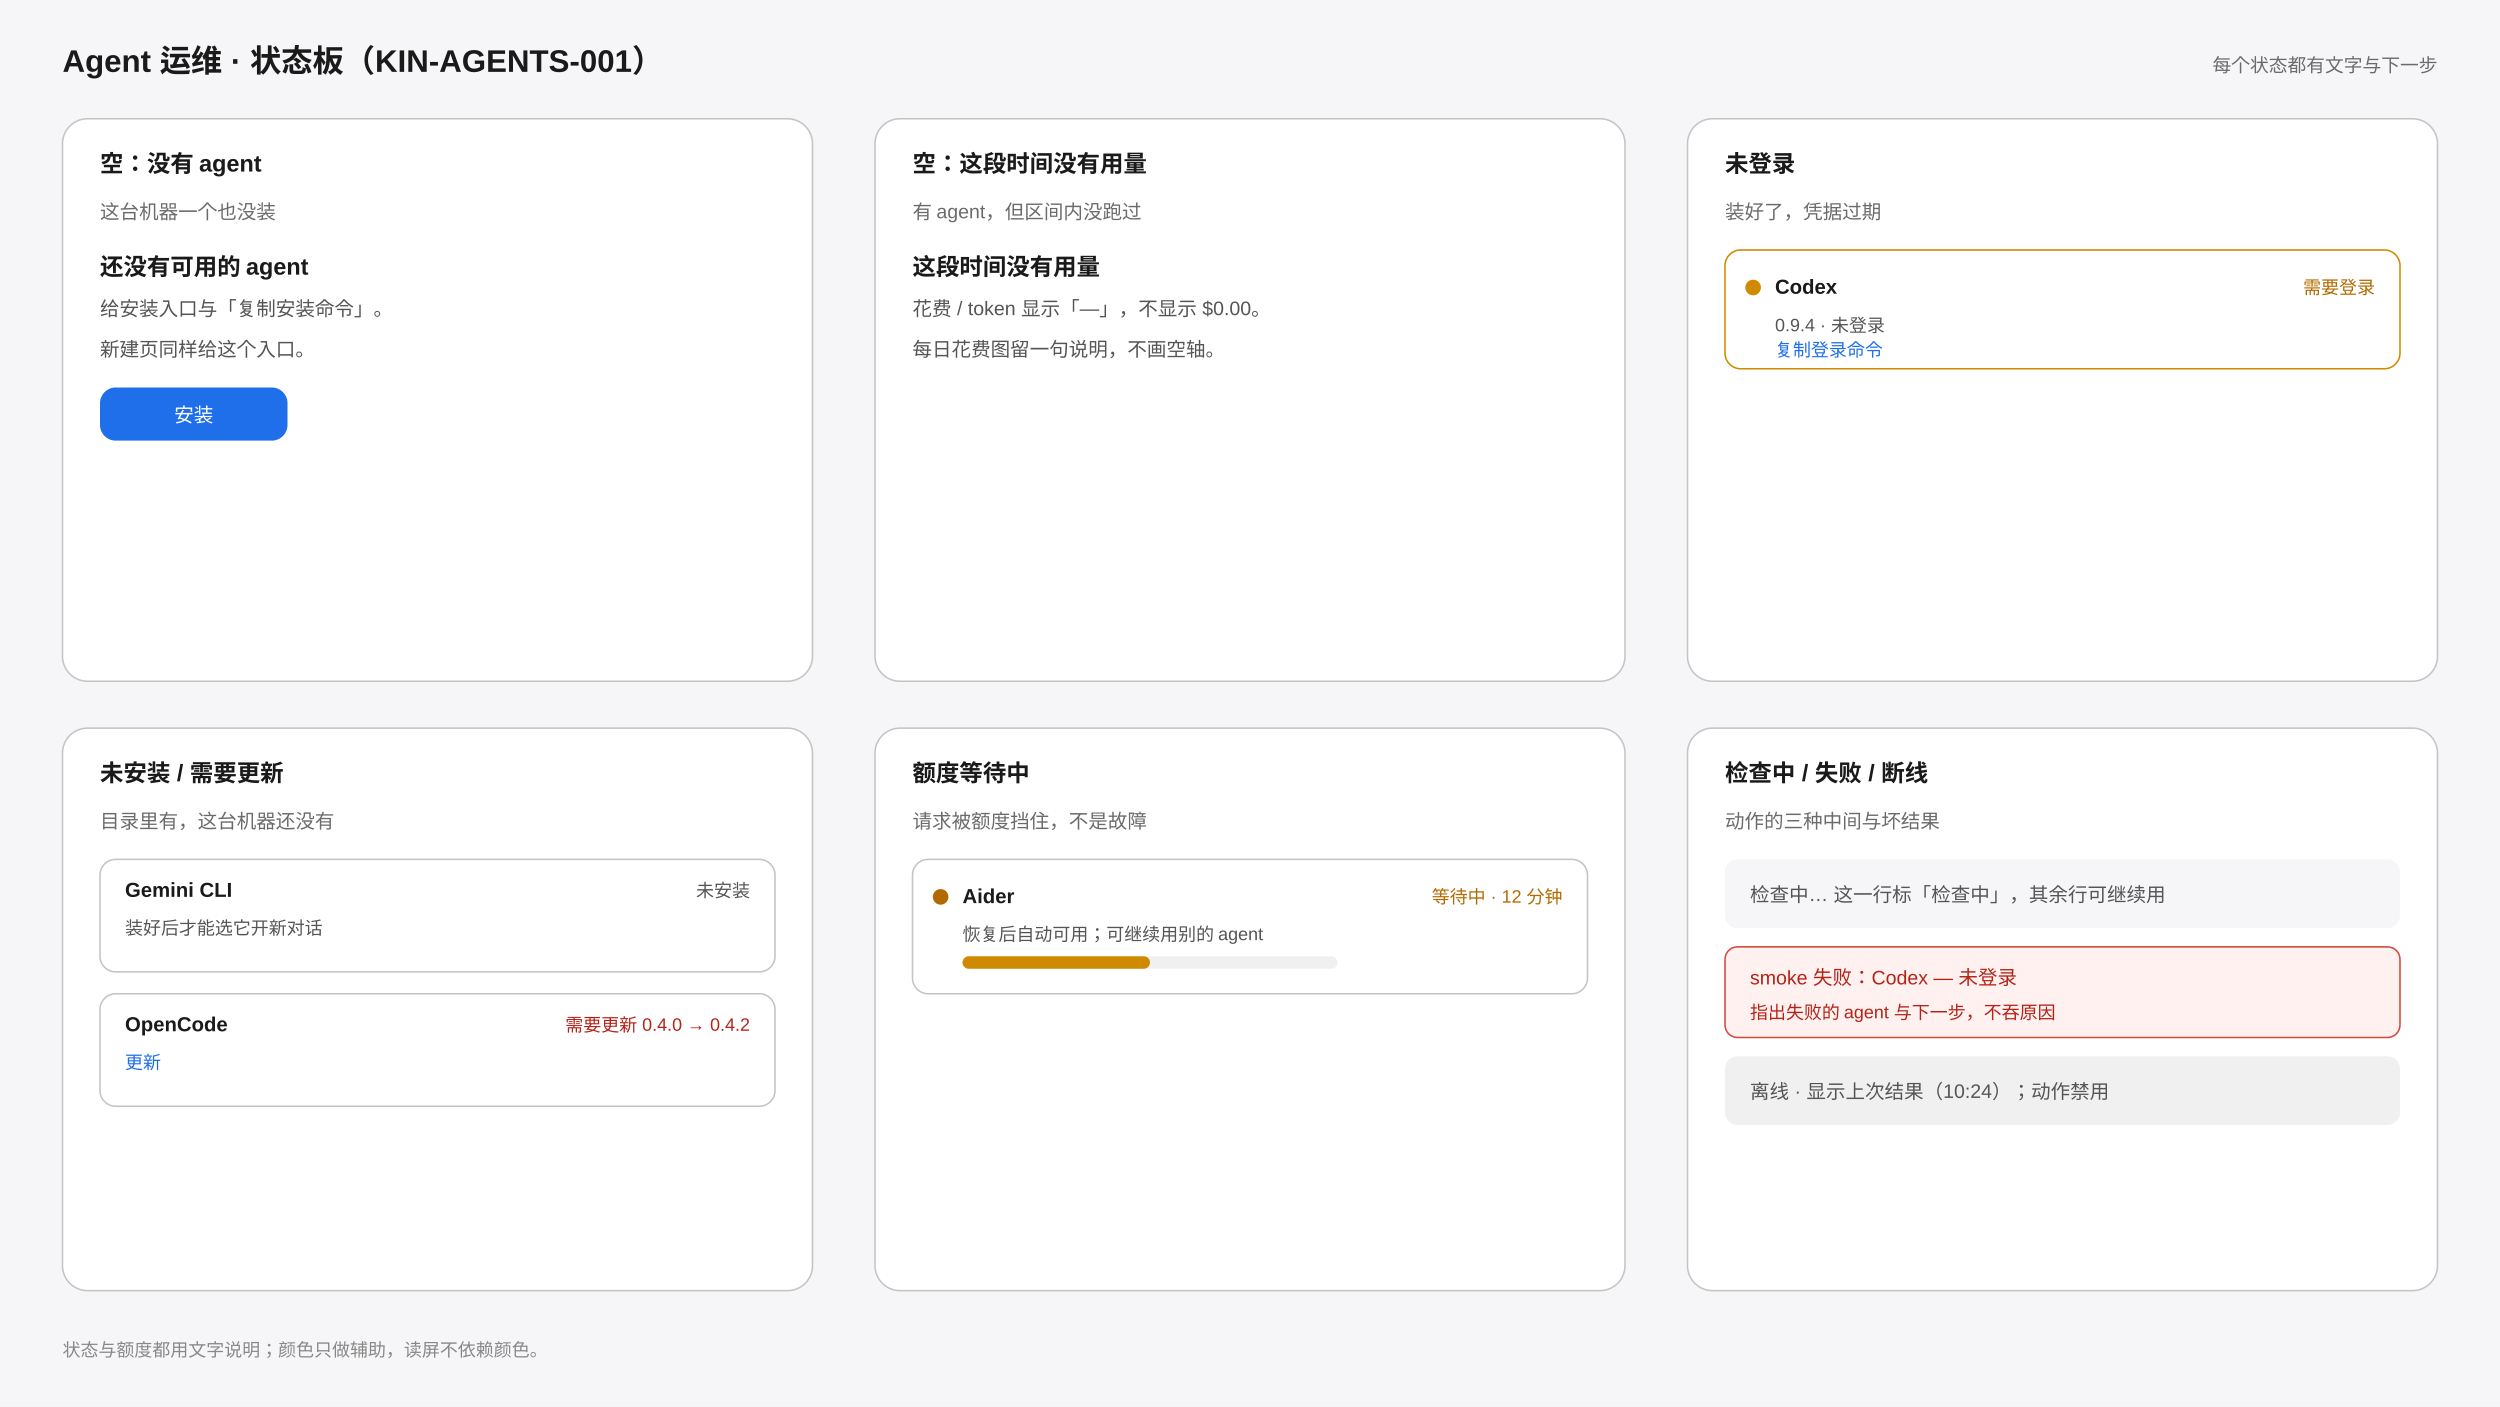
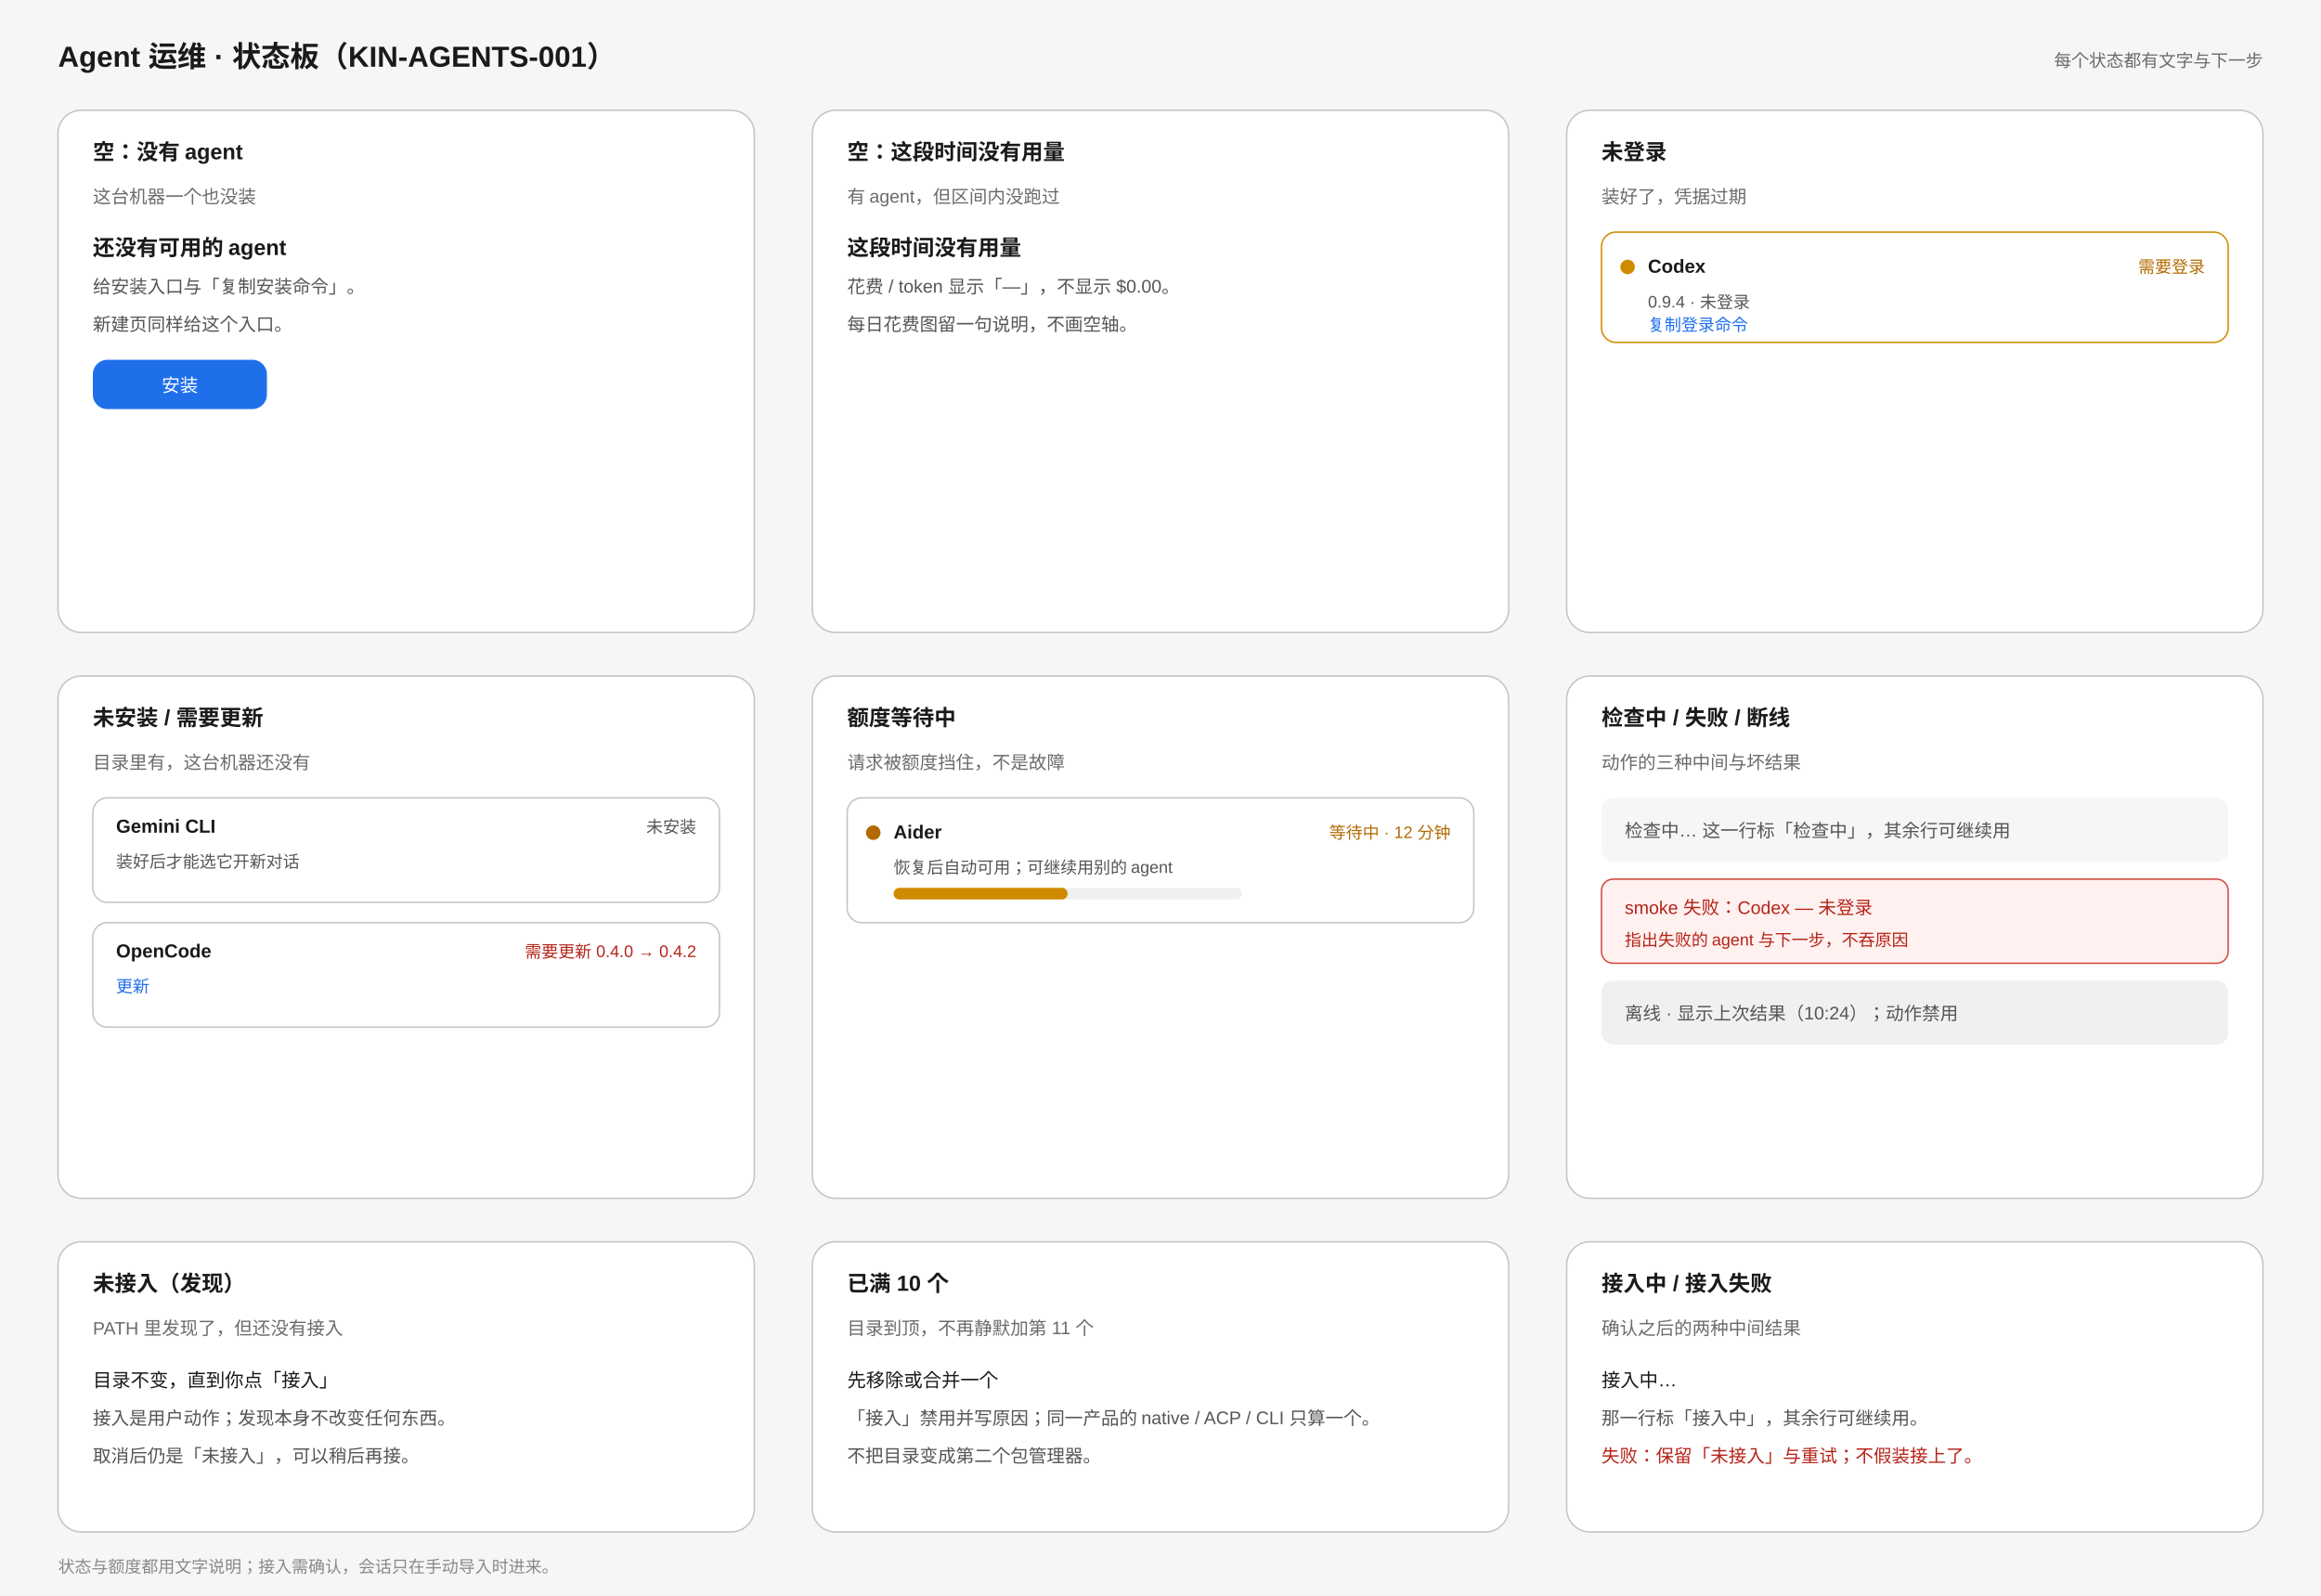
- <svg xmlns="http://www.w3.org/2000/svg" width="1600" height="900" viewBox="0 0 1600 900">
+ <svg xmlns="http://www.w3.org/2000/svg" width="1600" height="1100" viewBox="0 0 1600 1100">
  <g font-family="PingFang SC, Helvetica Neue, Arial, sans-serif">
-     <rect width="1600" height="900" fill="#f6f6f8" />
+     <rect width="1600" height="1100" fill="#f6f6f8" />
    <text x="40" y="46" font-size="20" fill="#1a1a1a" font-weight="600">Agent 运维 · 状态板（KIN-AGENTS-001）</text>
    <text x="1560" y="46" font-size="12" fill="#6b6b6b" text-anchor="end">每个状态都有文字与下一步</text>
    <rect x="40" y="76" width="480" height="360" rx="16" fill="#ffffff" stroke="#c4c4c4" />
    <text x="64" y="110" font-size="15" fill="#1a1a1a" font-weight="600">空：没有 agent</text>
    <text x="64" y="140" font-size="12.5" fill="#6b6b6b">这台机器一个也没装</text>
    <text x="64" y="176" font-size="15" fill="#1a1a1a" font-weight="600">还没有可用的 agent</text>
    <text x="64" y="202" font-size="12.5" fill="#555">给安装入口与「复制安装命令」。</text>
    <text x="64" y="228" font-size="12.5" fill="#555">新建页同样给这个入口。</text>
    <rect x="64" y="248" width="120" height="34" rx="10" fill="#1f6feb" />
    <text x="124" y="270" font-size="12.5" fill="#ffffff" text-anchor="middle">安装</text>
    <rect x="560" y="76" width="480" height="360" rx="16" fill="#ffffff" stroke="#c4c4c4" />
    <text x="584" y="110" font-size="15" fill="#1a1a1a" font-weight="600">空：这段时间没有用量</text>
    <text x="584" y="140" font-size="12.5" fill="#6b6b6b">有 agent，但区间内没跑过</text>
    <text x="584" y="176" font-size="15" fill="#1a1a1a" font-weight="600">这段时间没有用量</text>
    <text x="584" y="202" font-size="12.5" fill="#555">花费 / token 显示「—」，不显示 $0.00。</text>
    <text x="584" y="228" font-size="12.5" fill="#555">每日花费图留一句说明，不画空轴。</text>
    <rect x="1080" y="76" width="480" height="360" rx="16" fill="#ffffff" stroke="#c4c4c4" />
    <text x="1104" y="110" font-size="15" fill="#1a1a1a" font-weight="600">未登录</text>
    <text x="1104" y="140" font-size="12.5" fill="#6b6b6b">装好了，凭据过期</text>
    <rect x="1104" y="160" width="432" height="76" rx="10" fill="#ffffff" stroke="#d08a00" />
    <circle cx="1122" cy="184" r="5" fill="#d08a00" />
    <text x="1136" y="188" font-size="13" fill="#1a1a1a" font-weight="600">Codex</text>
    <text x="1520" y="188" font-size="11.5" fill="#b26a00" text-anchor="end">需要登录</text>
    <text x="1136" y="212" font-size="11.5" fill="#555">0.9.4 · 未登录</text>
    <text x="1136" y="228" font-size="11.5" fill="#1f6feb">复制登录命令</text>
    <rect x="40" y="466" width="480" height="360" rx="16" fill="#ffffff" stroke="#c4c4c4" />
    <text x="64" y="500" font-size="15" fill="#1a1a1a" font-weight="600">未安装 / 需要更新</text>
    <text x="64" y="530" font-size="12.5" fill="#6b6b6b">目录里有，这台机器还没有</text>
    <rect x="64" y="550" width="432" height="72" rx="10" fill="#ffffff" stroke="#c4c4c4" />
    <text x="80" y="574" font-size="13" fill="#1a1a1a" font-weight="600">Gemini CLI</text>
    <text x="480" y="574" font-size="11.5" fill="#555" text-anchor="end">未安装</text>
    <text x="80" y="598" font-size="11.5" fill="#555">装好后才能选它开新对话</text>
    <rect x="64" y="636" width="432" height="72" rx="10" fill="#ffffff" stroke="#c4c4c4" />
    <text x="80" y="660" font-size="13" fill="#1a1a1a" font-weight="600">OpenCode</text>
    <text x="480" y="660" font-size="11.5" fill="#b42318" text-anchor="end">需要更新 0.4.0 → 0.4.2</text>
    <text x="80" y="684" font-size="11.5" fill="#1f6feb">更新</text>
    <rect x="560" y="466" width="480" height="360" rx="16" fill="#ffffff" stroke="#c4c4c4" />
    <text x="584" y="500" font-size="15" fill="#1a1a1a" font-weight="600">额度等待中</text>
    <text x="584" y="530" font-size="12.5" fill="#6b6b6b">请求被额度挡住，不是故障</text>
    <rect x="584" y="550" width="432" height="86" rx="10" fill="#ffffff" stroke="#c4c4c4" />
    <circle cx="602" cy="574" r="5" fill="#b26a00" />
    <text x="616" y="578" font-size="13" fill="#1a1a1a" font-weight="600">Aider</text>
    <text x="1000" y="578" font-size="11.5" fill="#b26a00" text-anchor="end">等待中 · 12 分钟</text>
    <text x="616" y="602" font-size="11.5" fill="#555">恢复后自动可用；可继续用别的 agent</text>
    <rect x="616" y="612" width="240" height="8" rx="4" fill="#f0f0f0" />
    <rect x="616" y="612" width="120" height="8" rx="4" fill="#d08a00" />
    <rect x="1080" y="466" width="480" height="360" rx="16" fill="#ffffff" stroke="#c4c4c4" />
    <text x="1104" y="500" font-size="15" fill="#1a1a1a" font-weight="600">检查中 / 失败 / 断线</text>
    <text x="1104" y="530" font-size="12.5" fill="#6b6b6b">动作的三种中间与坏结果</text>
    <rect x="1104" y="550" width="432" height="44" rx="8" fill="#f6f6f8" />
    <text x="1120" y="577" font-size="12.5" fill="#555">检查中… 这一行标「检查中」，其余行可继续用</text>
    <rect x="1104" y="606" width="432" height="58" rx="8" fill="#fff1f0" stroke="#d04a3e" />
    <text x="1120" y="630" font-size="12.5" fill="#b42318">smoke 失败：Codex — 未登录</text>
    <text x="1120" y="652" font-size="11.5" fill="#b42318">指出失败的 agent 与下一步，不吞原因</text>
    <rect x="1104" y="676" width="432" height="44" rx="8" fill="#f0f0f0" />
    <text x="1120" y="703" font-size="12.5" fill="#555">离线 · 显示上次结果（10:24）；动作禁用</text>
-     <text x="40" y="868" font-size="11.5" fill="#888">状态与额度都用文字说明；颜色只做辅助，读屏不依赖颜色。</text>
+     <rect x="40" y="856" width="480" height="200" rx="16" fill="#ffffff" stroke="#c4c4c4" />
+     <text x="64" y="890" font-size="15" fill="#1a1a1a" font-weight="600">未接入（发现）</text>
+     <text x="64" y="920" font-size="12.5" fill="#6b6b6b">PATH 里发现了，但还没有接入</text>
+     <text x="64" y="956" font-size="13" fill="#1a1a1a">目录不变，直到你点「接入」</text>
+     <text x="64" y="982" font-size="12.5" fill="#555">接入是用户动作；发现本身不改变任何东西。</text>
+     <text x="64" y="1008" font-size="12.5" fill="#555">取消后仍是「未接入」，可以稍后再接。</text>
+     <rect x="560" y="856" width="480" height="200" rx="16" fill="#ffffff" stroke="#c4c4c4" />
+     <text x="584" y="890" font-size="15" fill="#1a1a1a" font-weight="600">已满 10 个</text>
+     <text x="584" y="920" font-size="12.5" fill="#6b6b6b">目录到顶，不再静默加第 11 个</text>
+     <text x="584" y="956" font-size="13" fill="#1a1a1a">先移除或合并一个</text>
+     <text x="584" y="982" font-size="12.5" fill="#555">「接入」禁用并写原因；同一产品的 native / ACP / CLI 只算一个。</text>
+     <text x="584" y="1008" font-size="12.5" fill="#555">不把目录变成第二个包管理器。</text>
+     <rect x="1080" y="856" width="480" height="200" rx="16" fill="#ffffff" stroke="#c4c4c4" />
+     <text x="1104" y="890" font-size="15" fill="#1a1a1a" font-weight="600">接入中 / 接入失败</text>
+     <text x="1104" y="920" font-size="12.5" fill="#6b6b6b">确认之后的两种中间结果</text>
+     <text x="1104" y="956" font-size="13" fill="#1a1a1a">接入中…</text>
+     <text x="1104" y="982" font-size="12.5" fill="#555">那一行标「接入中」，其余行可继续用。</text>
+     <text x="1104" y="1008" font-size="12.5" fill="#b42318">失败：保留「未接入」与重试；不假装接上了。</text>
+     <text x="40" y="1084" font-size="11.5" fill="#888">状态与额度都用文字说明；接入需确认，会话只在手动导入时进来。</text>
  </g>
</svg>
